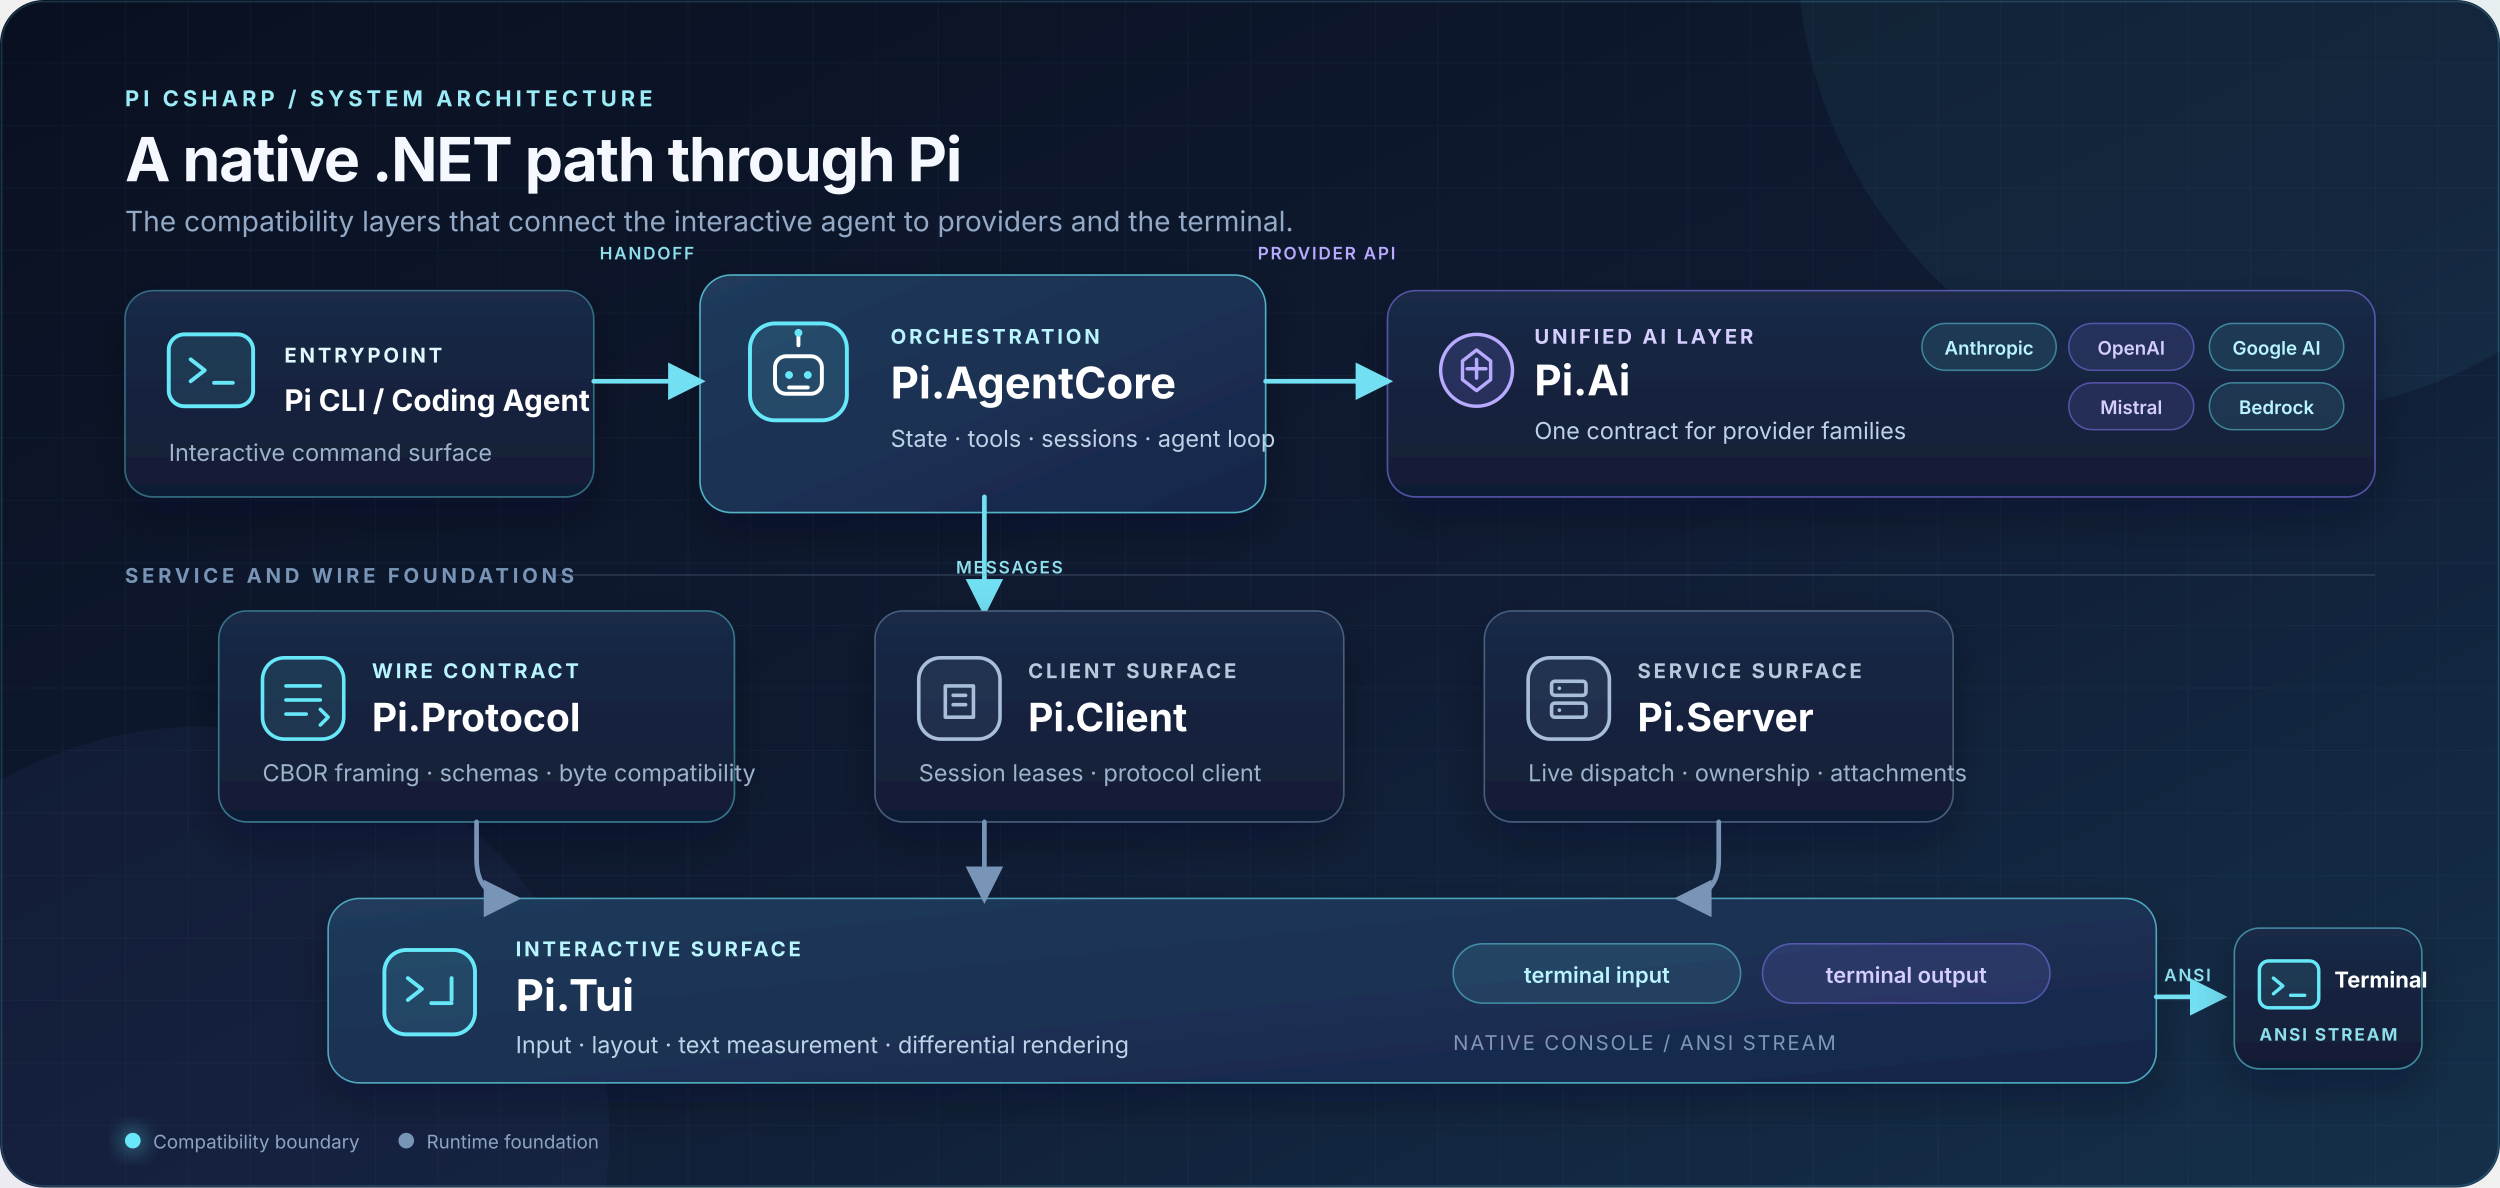
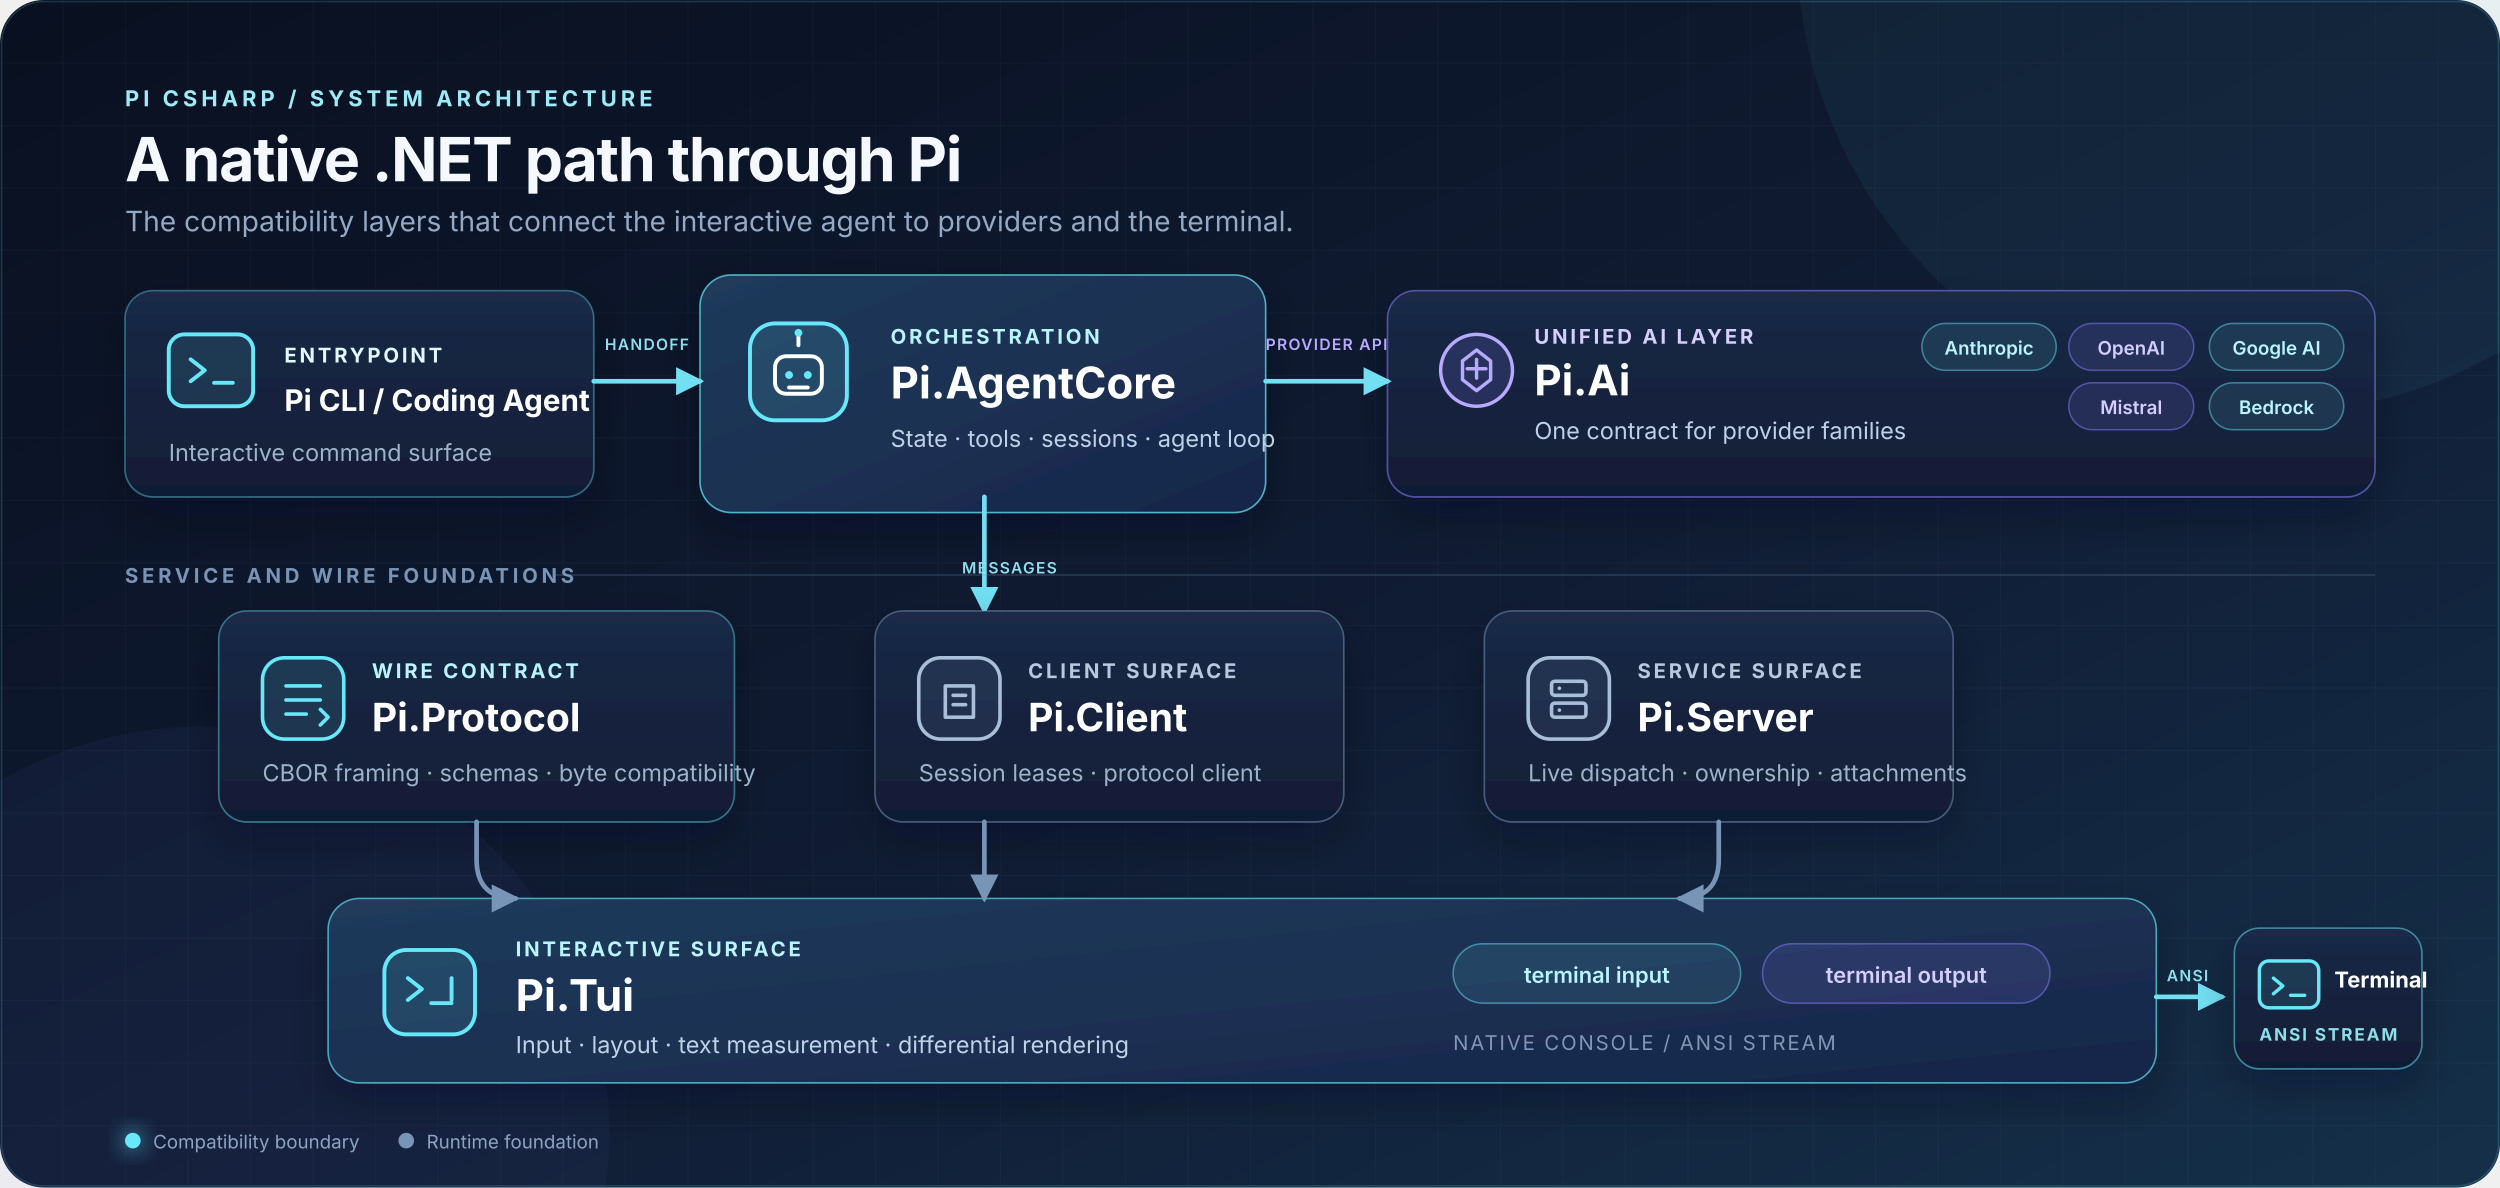
<svg xmlns="http://www.w3.org/2000/svg" width="1600" height="760" viewBox="0 0 1600 760" role="img" aria-labelledby="title desc">
  <defs>
    <linearGradient id="background" x1="0" y1="0" x2="1" y2="1">
      <stop offset="0" stop-color="#091020" />
      <stop offset="0.55" stop-color="#101c34" />
      <stop offset="1" stop-color="#15304a" />
    </linearGradient>
    <linearGradient id="card" x1="0" y1="0" x2="0" y2="1">
      <stop offset="0" stop-color="#1a2a47" />
      <stop offset="1" stop-color="#111d35" />
    </linearGradient>
    <linearGradient id="coreCard" x1="0" y1="0" x2="1" y2="1">
      <stop offset="0" stop-color="#203b5b" />
      <stop offset="1" stop-color="#17264a" />
    </linearGradient>
    <linearGradient id="accent" x1="0" y1="0" x2="1" y2="0">
      <stop offset="0" stop-color="#67e8f9" />
      <stop offset="1" stop-color="#8b7cff" />
    </linearGradient>
    <pattern id="grid" width="40" height="40" patternUnits="userSpaceOnUse">
      <path d="M 40 0 L 0 0 0 40" fill="none" stroke="#8bdcf5" stroke-opacity="0.045" stroke-width="1" />
    </pattern>
    <filter id="shadow" x="-20%" y="-20%" width="140%" height="160%">
      <feDropShadow dx="0" dy="12" stdDeviation="13" flood-color="#020617" flood-opacity="0.3" />
    </filter>
    <filter id="softGlow" x="-100%" y="-100%" width="300%" height="300%">
      <feGaussianBlur stdDeviation="7" result="blur" />
      <feMerge>
        <feMergeNode in="blur" />
        <feMergeNode in="SourceGraphic" />
      </feMerge>
    </filter>
-     <marker id="arrow" viewBox="0 0 10 10" refX="8.5" refY="5" markerWidth="8" markerHeight="8" orient="auto-start-reverse">
+     <marker id="arrow" viewBox="0 0 10 10" refX="8.5" refY="5" markerWidth="6" markerHeight="6" orient="auto-start-reverse">
      <path d="M 0 0 L 10 5 L 0 10 z" fill="#72dff3" />
    </marker>
-     <marker id="arrowMuted" viewBox="0 0 10 10" refX="8.5" refY="5" markerWidth="8" markerHeight="8" orient="auto-start-reverse">
+     <marker id="arrowMuted" viewBox="0 0 10 10" refX="8.5" refY="5" markerWidth="6" markerHeight="6" orient="auto-start-reverse">
      <path d="M 0 0 L 10 5 L 0 10 z" fill="#7895b7" />
    </marker>
  </defs>
  <rect width="1600" height="760" rx="28" fill="url(#background)" />
  <rect x="1" y="1" width="1598" height="758" rx="27" fill="url(#grid)" stroke="#67e8f9" stroke-opacity="0.18" />
  <circle cx="1450" cy="-35" r="300" fill="#67e8f9" fill-opacity="0.055" />
  <circle cx="130" cy="725" r="260" fill="#8b7cff" fill-opacity="0.05" />
  <g font-family="Segoe UI, Inter, Arial, sans-serif">
    <text x="80" y="68" fill="#9cecf8" font-size="14" font-weight="700" letter-spacing="2.6">PI CSHARP  /  SYSTEM ARCHITECTURE</text>
    <text x="80" y="116" fill="#f5f9ff" font-size="39" font-weight="700" letter-spacing="-0.8">A native .NET path through Pi</text>
    <text x="80" y="148" fill="#93a9c5" font-size="18">The compatibility layers that connect the interactive agent to providers and the terminal.</text>
  </g>
  <g filter="url(#shadow)" font-family="Segoe UI, Inter, Arial, sans-serif">
    <rect x="80" y="186" width="300" height="132" rx="18" fill="url(#card)" stroke="#67e8f9" stroke-opacity="0.38" />
    <rect x="448" y="176" width="362" height="152" rx="20" fill="url(#coreCard)" stroke="#67e8f9" stroke-opacity="0.72" />
    <rect x="888" y="186" width="632" height="132" rx="18" fill="url(#card)" stroke="#8b7cff" stroke-opacity="0.55" />
  </g>
  <g fill="none" stroke-linecap="round" stroke-linejoin="round">
    <path d="M 380 244 H 448" stroke="#72dff3" stroke-width="3" marker-end="url(#arrow)" />
    <path d="M 810 244 H 888" stroke="#72dff3" stroke-width="3" marker-end="url(#arrow)" />
    <path d="M 630 318 V 391" stroke="#72dff3" stroke-width="3" marker-end="url(#arrow)" />
  </g>
  <g transform="translate(108 214)" fill="none" stroke="#67e8f9" stroke-width="2.5" stroke-linecap="round" stroke-linejoin="round">
    <rect width="54" height="46" rx="10" fill="#67e8f9" fill-opacity="0.1" />
    <path d="M 14 16 L 23 23 L 14 30" />
    <path d="M 29 31 H 41" />
  </g>
  <g font-family="Segoe UI, Inter, Arial, sans-serif">
    <text x="182" y="232" fill="#dff9ff" font-size="13" font-weight="700" letter-spacing="1.8">ENTRYPOINT</text>
    <text x="182" y="263" fill="#ffffff" font-size="19" font-weight="700">Pi CLI / Coding Agent</text>
    <text x="108" y="295" fill="#9db2cc" font-size="15">Interactive command surface</text>
  </g>
  <g transform="translate(480 207)" fill="none" stroke="#ffffff" stroke-width="2.5" stroke-linecap="round" stroke-linejoin="round">
    <rect width="62" height="62" rx="16" fill="#67e8f9" fill-opacity="0.12" stroke="#67e8f9" />
    <path d="M 31 14 V 8" />
    <circle cx="31" cy="6" r="2.5" fill="#67e8f9" stroke="none" />
    <rect x="16" y="21" width="30" height="24" rx="7" />
    <circle cx="25" cy="33" r="2.5" fill="#67e8f9" stroke="none" />
    <circle cx="37" cy="33" r="2.5" fill="#67e8f9" stroke="none" />
    <path d="M 25 41 H 37" />
  </g>
  <g font-family="Segoe UI, Inter, Arial, sans-serif">
    <text x="570" y="220" fill="#b9f5ff" font-size="13" font-weight="700" letter-spacing="1.8">ORCHESTRATION</text>
    <text x="570" y="255" fill="#ffffff" font-size="28" font-weight="700">Pi.AgentCore</text>
    <text x="570" y="286" fill="#bdd1e7" font-size="15">State  ·  tools  ·  sessions  ·  agent loop</text>
  </g>
  <g transform="translate(920 212)" fill="none" stroke="#b8aaff" stroke-width="2.2" stroke-linecap="round" stroke-linejoin="round">
    <circle cx="25" cy="25" r="23" fill="#8b7cff" fill-opacity="0.15" />
    <path d="M 25 12 L 34 19 V 31 L 25 38 L 16 31 V 19 Z" />
    <path d="M 19 24 H 31 M 25 18 V 30" />
  </g>
  <g font-family="Segoe UI, Inter, Arial, sans-serif">
    <text x="982" y="220" fill="#d5ceff" font-size="13" font-weight="700" letter-spacing="1.8">UNIFIED AI LAYER</text>
    <text x="982" y="253" fill="#ffffff" font-size="27" font-weight="700">Pi.Ai</text>
    <text x="982" y="281" fill="#bdd1e7" font-size="15">One contract for provider families</text>
  </g>
  <g transform="translate(1230 207)" font-family="Segoe UI, Inter, Arial, sans-serif" font-size="12" font-weight="600">
    <rect width="86" height="30" rx="15" fill="#67e8f9" fill-opacity="0.1" stroke="#67e8f9" stroke-opacity="0.46" />
    <text x="43" y="20" text-anchor="middle" fill="#b9f5ff">Anthropic</text>
    <rect x="94" width="80" height="30" rx="15" fill="#8b7cff" fill-opacity="0.13" stroke="#8b7cff" stroke-opacity="0.5" />
    <text x="134" y="20" text-anchor="middle" fill="#d5ceff">OpenAI</text>
    <rect x="184" width="86" height="30" rx="15" fill="#67e8f9" fill-opacity="0.1" stroke="#67e8f9" stroke-opacity="0.46" />
    <text x="227" y="20" text-anchor="middle" fill="#b9f5ff">Google AI</text>
    <rect x="94" y="38" width="80" height="30" rx="15" fill="#8b7cff" fill-opacity="0.13" stroke="#8b7cff" stroke-opacity="0.5" />
    <text x="134" y="58" text-anchor="middle" fill="#d5ceff">Mistral</text>
    <rect x="184" y="38" width="86" height="30" rx="15" fill="#67e8f9" fill-opacity="0.1" stroke="#67e8f9" stroke-opacity="0.46" />
    <text x="227" y="58" text-anchor="middle" fill="#b9f5ff">Bedrock</text>
  </g>
  <g font-family="Segoe UI, Inter, Arial, sans-serif">
    <text x="80" y="373" fill="#7895b7" font-size="13" font-weight="700" letter-spacing="2.4">SERVICE AND WIRE FOUNDATIONS</text>
    <path d="M 355 368 H 1520" stroke="#7895b7" stroke-opacity="0.25" />
  </g>
  <g filter="url(#shadow)" font-family="Segoe UI, Inter, Arial, sans-serif">
    <rect x="140" y="391" width="330" height="135" rx="18" fill="url(#card)" stroke="#67e8f9" stroke-opacity="0.42" />
    <rect x="560" y="391" width="300" height="135" rx="18" fill="url(#card)" stroke="#7895b7" stroke-opacity="0.52" />
    <rect x="950" y="391" width="300" height="135" rx="18" fill="url(#card)" stroke="#7895b7" stroke-opacity="0.52" />
  </g>
  <g transform="translate(168 421)" fill="none" stroke="#67e8f9" stroke-width="2.3" stroke-linecap="round" stroke-linejoin="round">
    <rect width="52" height="52" rx="14" fill="#67e8f9" fill-opacity="0.1" />
    <path d="M 15 18 H 37 M 15 27 H 37 M 15 36 H 28" />
    <path d="M 37 33 L 42 38 L 37 43" />
  </g>
  <text x="238" y="434" fill="#b9f5ff" font-family="Segoe UI, Inter, Arial, sans-serif" font-size="13" font-weight="700" letter-spacing="1.8">WIRE CONTRACT</text>
  <text x="238" y="468" fill="#ffffff" font-family="Segoe UI, Inter, Arial, sans-serif" font-size="25" font-weight="700">Pi.Protocol</text>
  <text x="168" y="500" fill="#9db2cc" font-family="Segoe UI, Inter, Arial, sans-serif" font-size="15">CBOR framing  ·  schemas  ·  byte compatibility</text>
  <g transform="translate(588 421)" fill="none" stroke="#a9bed8" stroke-width="2.3" stroke-linecap="round" stroke-linejoin="round">
    <rect width="52" height="52" rx="14" fill="#7895b7" fill-opacity="0.12" />
    <path d="M 17 18 H 35 V 38 H 17 Z" />
    <path d="M 22 24 H 30 M 22 30 H 30" />
  </g>
  <text x="658" y="434" fill="#b8c8dd" font-family="Segoe UI, Inter, Arial, sans-serif" font-size="13" font-weight="700" letter-spacing="1.8">CLIENT SURFACE</text>
  <text x="658" y="468" fill="#ffffff" font-family="Segoe UI, Inter, Arial, sans-serif" font-size="25" font-weight="700">Pi.Client</text>
  <text x="588" y="500" fill="#9db2cc" font-family="Segoe UI, Inter, Arial, sans-serif" font-size="15">Session leases  ·  protocol client</text>
  <g transform="translate(978 421)" fill="none" stroke="#a9bed8" stroke-width="2.3" stroke-linecap="round" stroke-linejoin="round">
    <rect width="52" height="52" rx="14" fill="#7895b7" fill-opacity="0.12" />
    <rect x="15" y="15" width="22" height="9" rx="2" />
    <rect x="15" y="29" width="22" height="9" rx="2" />
    <circle cx="20" cy="19.5" r="1.2" fill="#a9bed8" stroke="none" />
    <circle cx="20" cy="33.5" r="1.2" fill="#a9bed8" stroke="none" />
  </g>
  <text x="1048" y="434" fill="#b8c8dd" font-family="Segoe UI, Inter, Arial, sans-serif" font-size="13" font-weight="700" letter-spacing="1.8">SERVICE SURFACE</text>
  <text x="1048" y="468" fill="#ffffff" font-family="Segoe UI, Inter, Arial, sans-serif" font-size="25" font-weight="700">Pi.Server</text>
  <text x="978" y="500" fill="#9db2cc" font-family="Segoe UI, Inter, Arial, sans-serif" font-size="15">Live dispatch  ·  ownership  ·  attachments</text>
  <g filter="url(#shadow)" font-family="Segoe UI, Inter, Arial, sans-serif">
    <rect x="210" y="575" width="1170" height="118" rx="20" fill="url(#coreCard)" stroke="#67e8f9" stroke-opacity="0.65" />
  </g>
  <g fill="none" stroke-linecap="round" stroke-linejoin="round">
    <path d="M 630 526 V 575" stroke="#7895b7" stroke-width="3" marker-end="url(#arrowMuted)" />
    <path d="M 305 526 V 550 Q 305 575 330 575" stroke="#7895b7" stroke-width="3" marker-end="url(#arrowMuted)" />
    <path d="M 1100 526 V 550 Q 1100 575 1075 575" stroke="#7895b7" stroke-width="3" marker-end="url(#arrowMuted)" />
    <path d="M 1380 638 H 1422" stroke="#72dff3" stroke-width="3" marker-end="url(#arrow)" />
  </g>
  <g transform="translate(246 608)" fill="none" stroke="#67e8f9" stroke-width="2.5" stroke-linecap="round" stroke-linejoin="round">
    <rect width="58" height="54" rx="14" fill="#67e8f9" fill-opacity="0.1" />
    <path d="M 15 18 L 24 25 L 15 32" />
    <path d="M 30 34 H 43" />
    <path d="M 43 18 V 32" />
  </g>
  <text x="330" y="612" fill="#b9f5ff" font-family="Segoe UI, Inter, Arial, sans-serif" font-size="13" font-weight="700" letter-spacing="1.8">INTERACTIVE SURFACE</text>
  <text x="330" y="647" fill="#ffffff" font-family="Segoe UI, Inter, Arial, sans-serif" font-size="28" font-weight="700">Pi.Tui</text>
  <text x="330" y="674" fill="#bdd1e7" font-family="Segoe UI, Inter, Arial, sans-serif" font-size="15">Input  ·  layout  ·  text measurement  ·  differential rendering</text>
  <g transform="translate(930 604)" font-family="Segoe UI, Inter, Arial, sans-serif" font-size="14" font-weight="600">
    <rect width="184" height="38" rx="19" fill="#67e8f9" fill-opacity="0.1" stroke="#67e8f9" stroke-opacity="0.48" />
    <text x="92" y="25" text-anchor="middle" fill="#b9f5ff">terminal input</text>
    <rect x="198" width="184" height="38" rx="19" fill="#8b7cff" fill-opacity="0.13" stroke="#8b7cff" stroke-opacity="0.5" />
    <text x="290" y="25" text-anchor="middle" fill="#d5ceff">terminal output</text>
  </g>
  <text x="930" y="672" fill="#7f96b5" font-family="Segoe UI, Inter, Arial, sans-serif" font-size="13" letter-spacing="1.2">NATIVE CONSOLE / ANSI STREAM</text>
  <g filter="url(#shadow)" font-family="Segoe UI, Inter, Arial, sans-serif">
    <rect x="1430" y="594" width="120" height="90" rx="16" fill="url(#card)" stroke="#67e8f9" stroke-opacity="0.5" />
  </g>
  <g transform="translate(1446 615)" fill="none" stroke="#67e8f9" stroke-width="2.2" stroke-linecap="round" stroke-linejoin="round">
    <rect width="38" height="30" rx="6" fill="#67e8f9" fill-opacity="0.1" />
    <path d="M 9 11 L 15 16 L 9 21" />
    <path d="M 20 22 H 29" />
  </g>
  <text x="1494" y="632" fill="#ffffff" font-family="Segoe UI, Inter, Arial, sans-serif" font-size="14" font-weight="700">Terminal</text>
  <text x="1446" y="666" fill="#8ddfeb" font-family="Segoe UI, Inter, Arial, sans-serif" font-size="11" font-weight="700" letter-spacing="1.2">ANSI STREAM</text>
-   <g font-family="Segoe UI, Inter, Arial, sans-serif" font-size="11" font-weight="600" letter-spacing="1.1" text-anchor="middle">
-     <text x="414" y="166" fill="#8ddfeb">HANDOFF</text>
-     <text x="849" y="166" fill="#b8aaff">PROVIDER API</text>
+   <g font-family="Segoe UI, Inter, Arial, sans-serif" font-size="10" font-weight="600" letter-spacing="0.8" text-anchor="middle">
+     <text x="414" y="224" fill="#8ddfeb">HANDOFF</text>
+     <text x="849" y="224" fill="#b8aaff">PROVIDER API</text>
    <text x="646" y="367" fill="#8ddfeb">MESSAGES</text>
    <text x="1400" y="628" fill="#8ddfeb">ANSI</text>
  </g>
  <g transform="translate(80 725)" font-family="Segoe UI, Inter, Arial, sans-serif" font-size="12">
    <circle cx="5" cy="5" r="5" fill="#67e8f9" filter="url(#softGlow)" />
    <text x="18" y="10" fill="#8ca4c2">Compatibility boundary</text>
    <circle cx="180" cy="5" r="5" fill="#7895b7" />
    <text x="193" y="10" fill="#8ca4c2">Runtime foundation</text>
  </g>
</svg>
